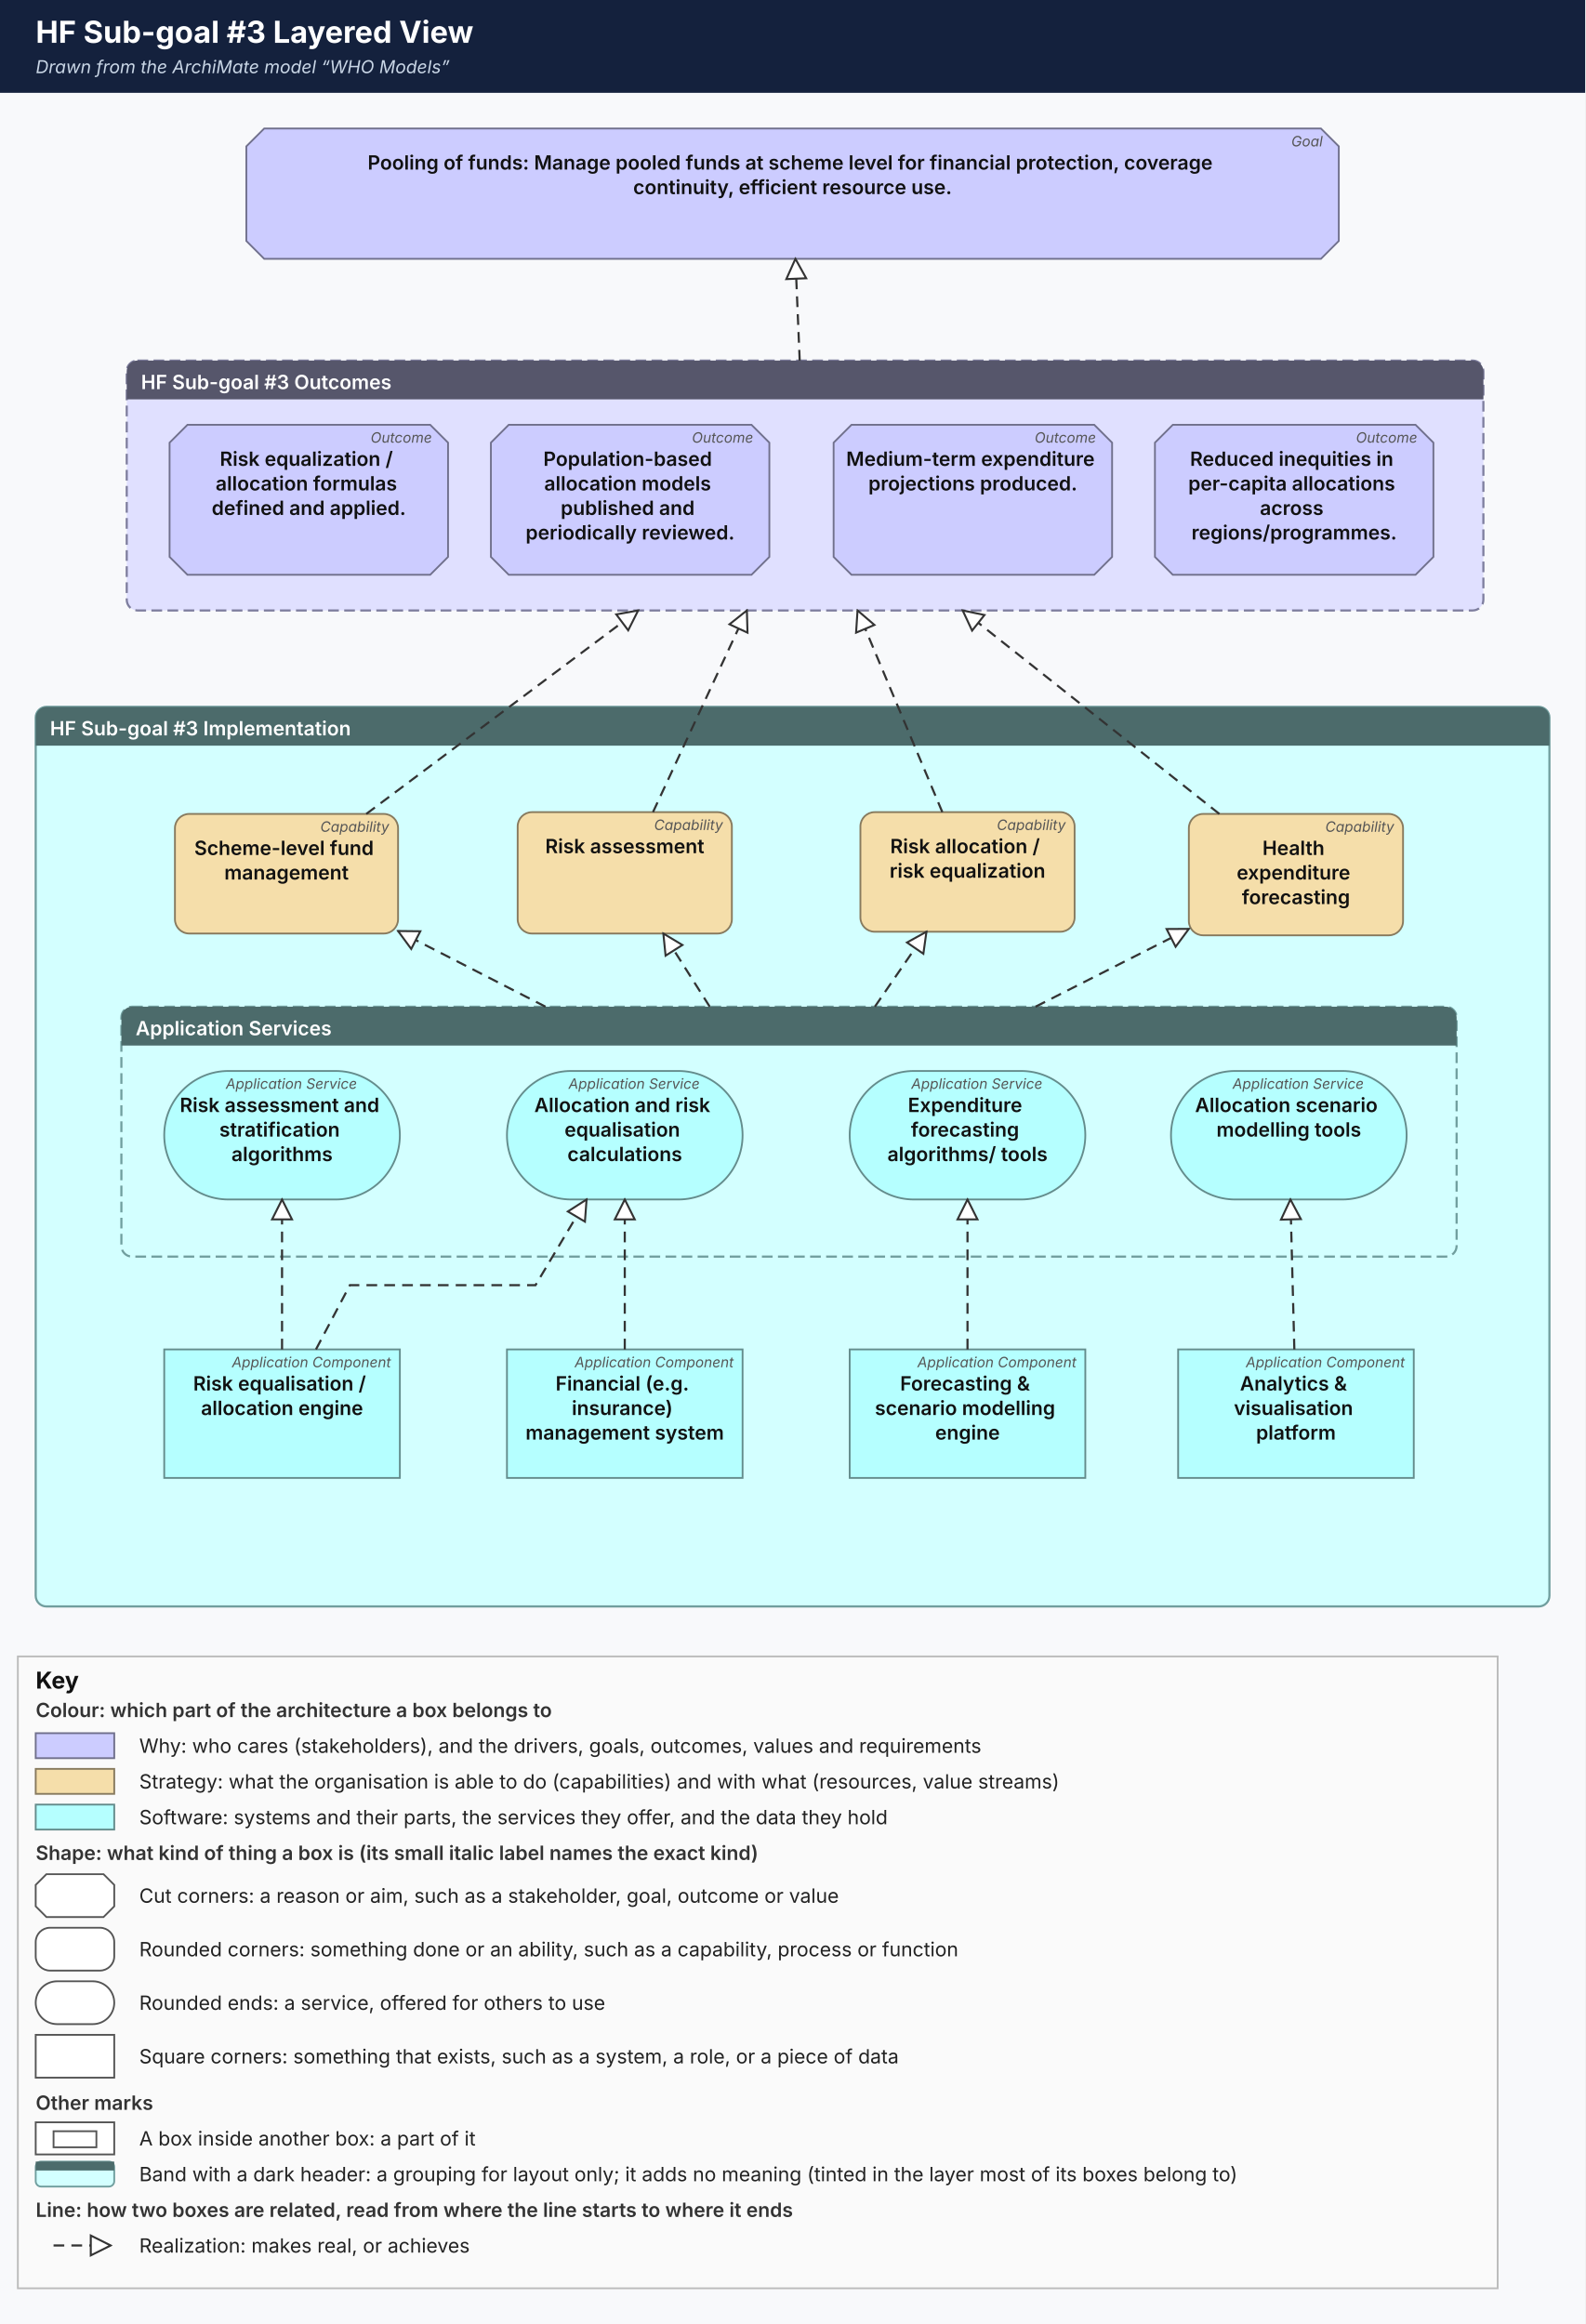
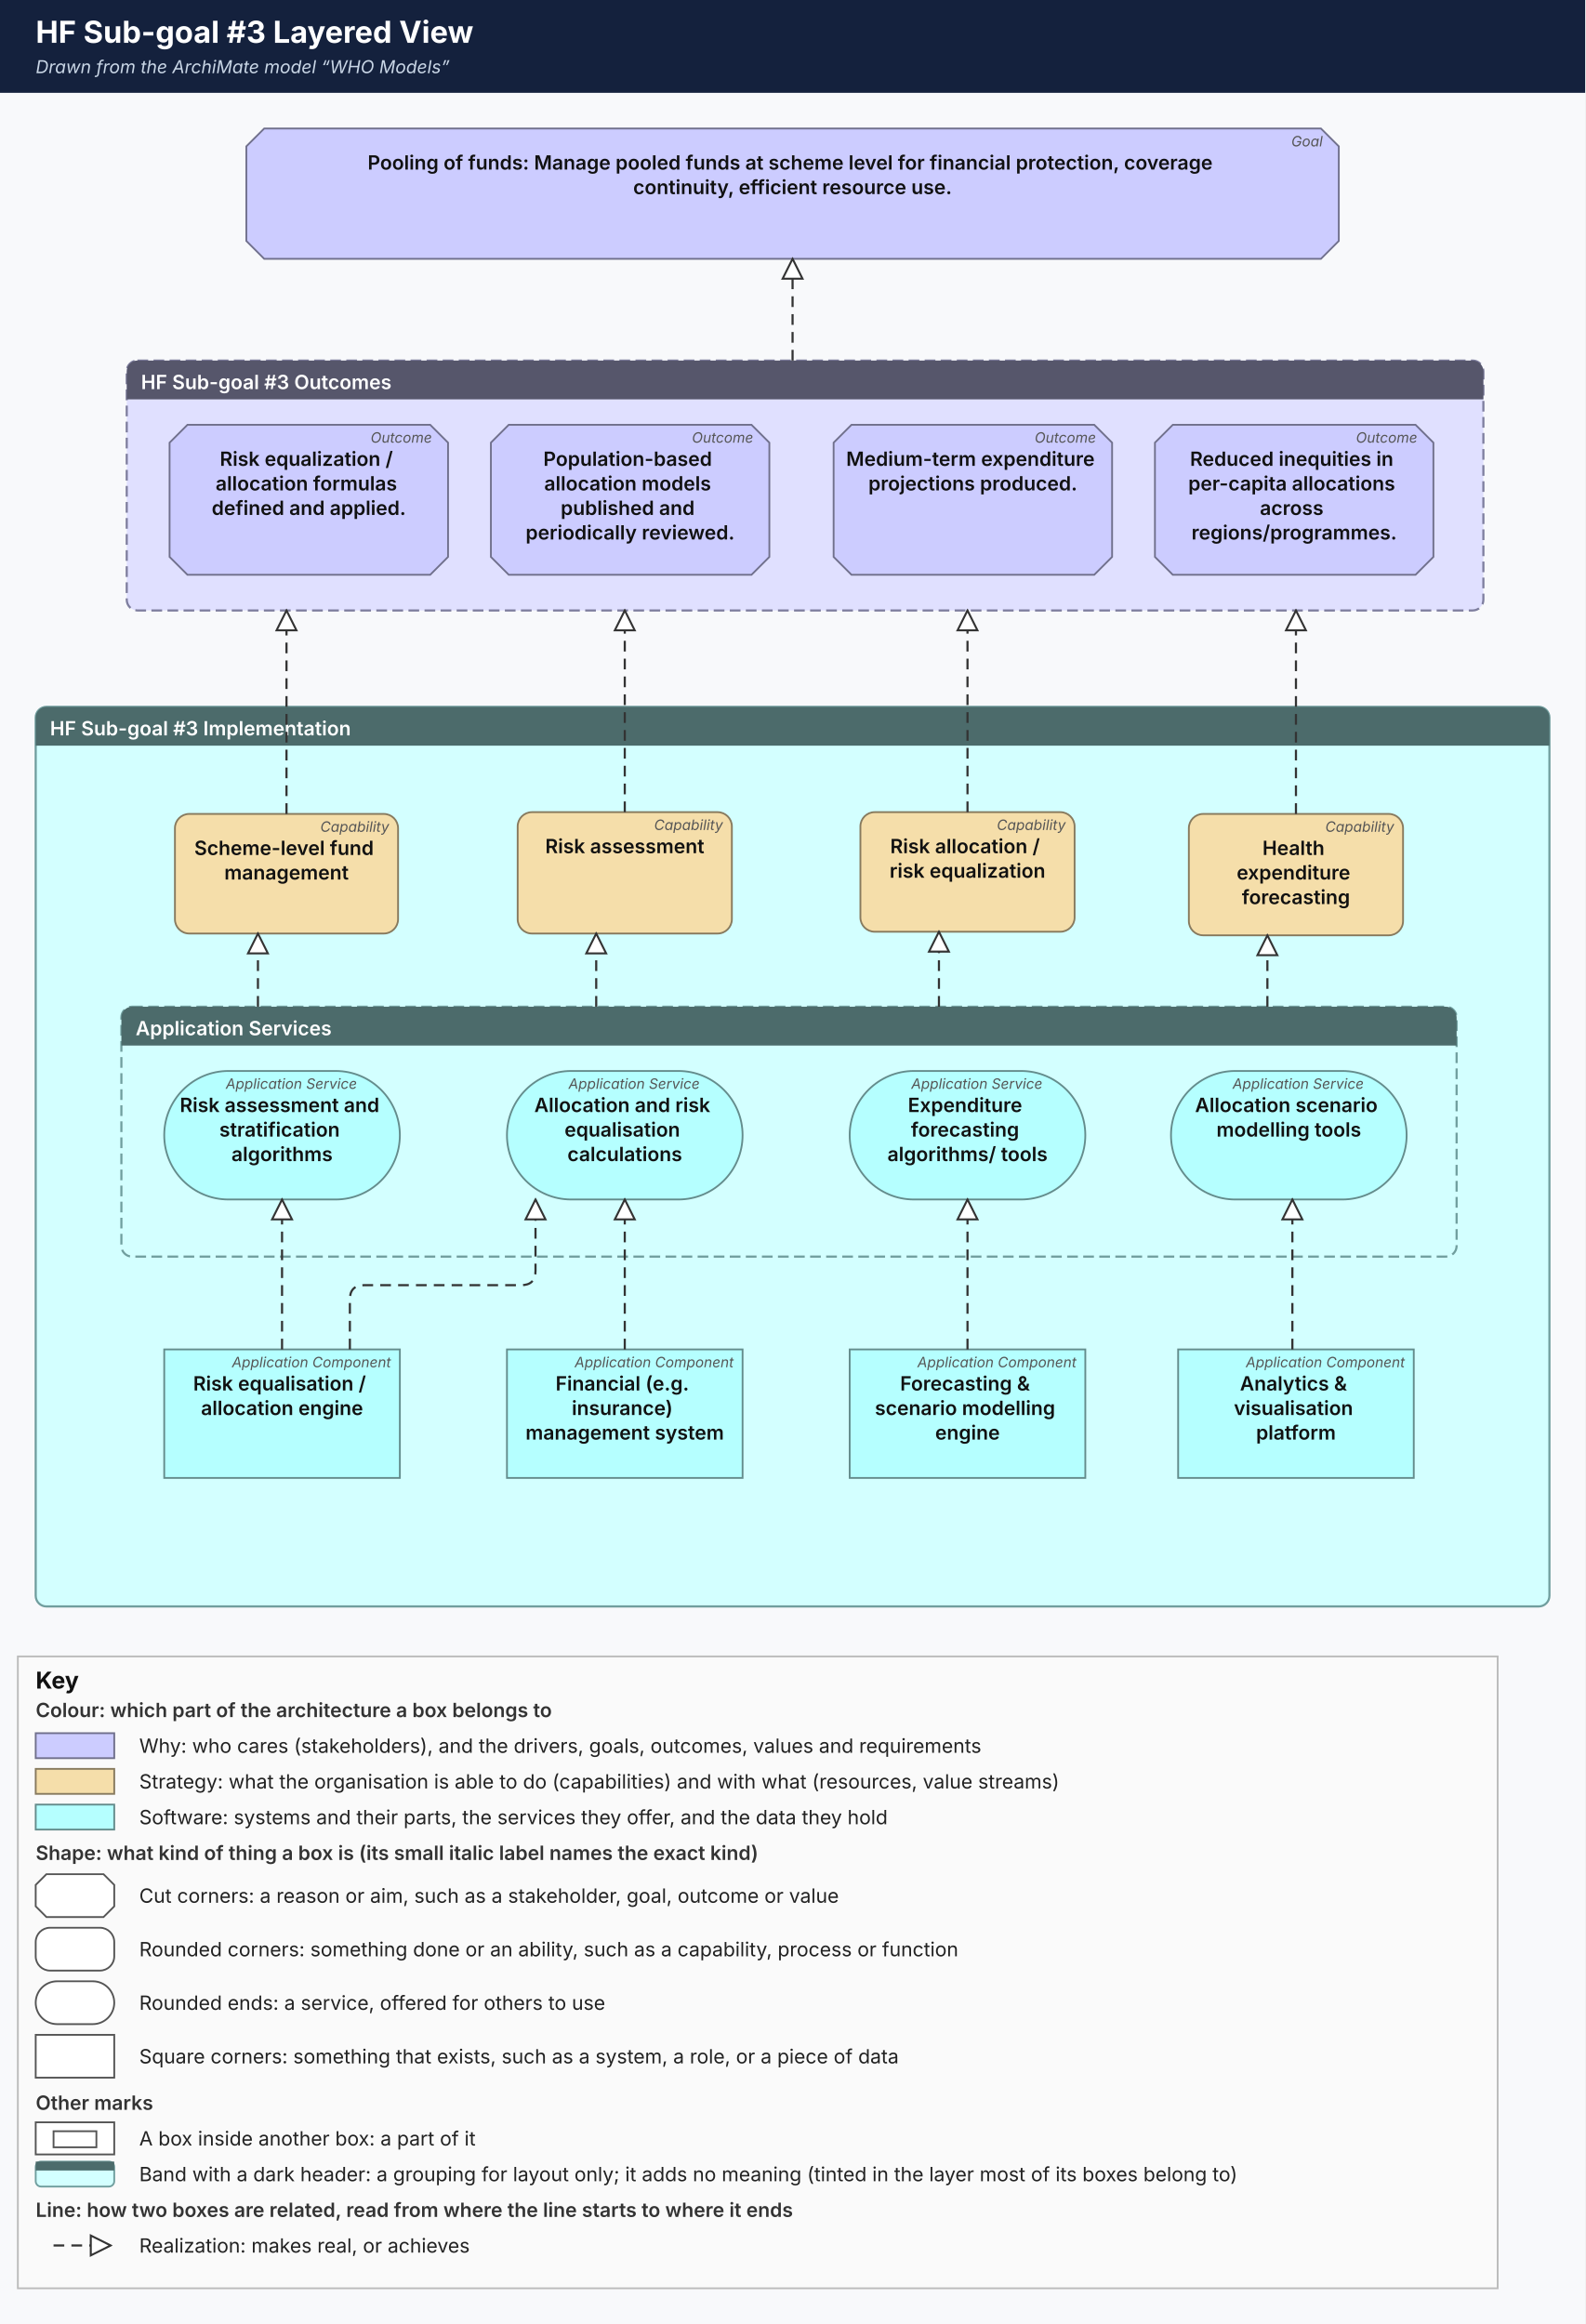
<svg xmlns="http://www.w3.org/2000/svg" viewBox="81 84 888 1302" width="888" height="1302" role="img" aria-labelledby="av-title">
  <style>
.av-name{font:600 11px Inter, "Segoe UI", system-ui, -apple-system, Helvetica, Arial, sans-serif;fill:#111}
.av-type{font:italic 8px Inter, "Segoe UI", system-ui, -apple-system, Helvetica, Arial, sans-serif;fill:#555}
.av-group{font:600 11px Inter, "Segoe UI", system-ui, -apple-system, Helvetica, Arial, sans-serif;fill:#333}
.av-note{font:10px Inter, "Segoe UI", system-ui, -apple-system, Helvetica, Arial, sans-serif;fill:#222}
.av-key{font:11px Inter, "Segoe UI", system-ui, -apple-system, Helvetica, Arial, sans-serif;fill:#222}
.av-keyh{font:600 11px Inter, "Segoe UI", system-ui, -apple-system, Helvetica, Arial, sans-serif;fill:#333}
.av-keyt{font:700 13px Inter, "Segoe UI", system-ui, -apple-system, Helvetica, Arial, sans-serif;fill:#111}
.av-rel{font:9px Inter, "Segoe UI", system-ui, -apple-system, Helvetica, Arial, sans-serif;fill:#333;paint-order:stroke;stroke:#fff;stroke-width:3px}
a:hover rect,a:hover polygon,a:focus rect,a:focus polygon{stroke:#06c;stroke-width:2.5}
</style>
  <defs>
    <marker id="arrow-open" viewBox="0 0 12 12" refX="11" refY="6" markerWidth="11" markerHeight="11" orient="auto-start-reverse" markerUnits="userSpaceOnUse">
      <path d="M1 1 L11 6 L1 11" fill="none" stroke="#333" stroke-width="1.3" />
    </marker>
    <marker id="arrow-filled" viewBox="0 0 12 12" refX="11" refY="6" markerWidth="11" markerHeight="11" orient="auto-start-reverse" markerUnits="userSpaceOnUse">
      <path d="M1 1 L11 6 L1 11 Z" fill="#333" />
    </marker>
    <marker id="arrow-small" viewBox="0 0 10 10" refX="9" refY="5" markerWidth="8" markerHeight="8" orient="auto-start-reverse" markerUnits="userSpaceOnUse">
      <path d="M1 1 L9 5 L1 9" fill="none" stroke="#333" stroke-width="1.2" />
    </marker>
    <marker id="triangle-hollow" viewBox="0 0 14 14" refX="13" refY="7" markerWidth="13" markerHeight="13" orient="auto-start-reverse" markerUnits="userSpaceOnUse">
      <path d="M1 1 L13 7 L1 13 Z" fill="#fff" stroke="#333" stroke-width="1.2" />
    </marker>
    <marker id="diamond-filled" viewBox="0 0 16 10" refX="1" refY="5" markerWidth="16" markerHeight="10" orient="auto-start-reverse" markerUnits="userSpaceOnUse">
      <path d="M1 5 L8 1 L15 5 L8 9 Z" fill="#333" />
    </marker>
    <marker id="diamond-hollow" viewBox="0 0 16 10" refX="1" refY="5" markerWidth="16" markerHeight="10" orient="auto-start-reverse" markerUnits="userSpaceOnUse">
      <path d="M1 5 L8 1 L15 5 L8 9 Z" fill="#fff" stroke="#333" stroke-width="1.2" />
    </marker>
    <marker id="dot" viewBox="0 0 8 8" refX="4" refY="4" markerWidth="7" markerHeight="7" orient="auto" markerUnits="userSpaceOnUse">
      <circle cx="4" cy="4" r="3.2" fill="#333" />
    </marker>
    <pattern id="missing" width="8" height="8" patternUnits="userSpaceOnUse" patternTransform="rotate(45)">
      <rect width="8" height="8" fill="#fff" />
      <line x1="0" y1="0" x2="0" y2="8" stroke="#d33" stroke-width="2" />
    </pattern>
  </defs>
  <rect x="81" y="84" width="888" height="1302" fill="#f8f9fb" />
  <rect x="81" y="84" width="888" height="52" fill="#14213d" />
  <text x="101" y="108" style="font:700 17px Inter, &quot;Segoe UI&quot;, system-ui, -apple-system, Helvetica, Arial, sans-serif;fill:#fff">HF Sub-goal #3 Layered View</text>
  <text x="101" y="125" style="font:italic 10px Inter, &quot;Segoe UI&quot;, system-ui, -apple-system, Helvetica, Arial, sans-serif;fill:#c9d6e6">Drawn from the ArchiMate model “WHO Models”</text>
  <a href="../../../en/dpi-h-ra/archimate/0.2.0-draft.3/element/pooling-of-funds-manage-pooled-funds-at-scheme-level-for/" target="_top">
    <polygon points="229,156 821,156 831,166 831,219 821,229 229,229 219,219 219,166" fill="#ccccff" stroke="#70708c" stroke-width="1" />
    <text class="av-type" x="822" y="166" text-anchor="end">Goal</text>
    <text class="av-name" x="525" y="179" text-anchor="middle">
      <tspan x="525" dy="0">Pooling of funds: Manage pooled funds at scheme level for financial protection, coverage</tspan>
      <tspan x="525" dy="13.75">continuity, efficient resource use.</tspan>
    </text>
  </a>
  <a href="../../../en/dpi-h-ra/archimate/0.2.0-draft.3/element/hf-sub-goal-3-outcomes/" target="_top">
    <rect x="152" y="286" width="760" height="140" rx="6" fill="#e0e0ff" stroke="#7e7e9e" stroke-width="1.2" stroke-dasharray="6 3" />
    <path d="M152 292 a6 6 0 0 1 6 -6 h748 a6 6 0 0 1 6 6 v15.75 h-760 z" fill="#56566b" />
    <text class="av-group" x="160" y="302" style="fill:#fff">HF Sub-goal #3 Outcomes</text>
  </a>
  <a href="../../../en/dpi-h-ra/archimate/0.2.0-draft.3/element/risk-equalization-allocation-formulas-defined-and-applied/" target="_top">
    <polygon points="186,322 322,322 332,332 332,396 322,406 186,406 176,396 176,332" fill="#ccccff" stroke="#70708c" stroke-width="1" />
    <text class="av-type" x="323" y="332" text-anchor="end">Outcome</text>
    <text class="av-name" x="254" y="345" text-anchor="middle">
      <tspan x="254" dy="0">Risk equalization /</tspan>
      <tspan x="254" dy="13.75">allocation formulas</tspan>
      <tspan x="254" dy="13.75">defined and applied.</tspan>
    </text>
  </a>
  <a href="../../../en/dpi-h-ra/archimate/0.2.0-draft.3/element/population-based-allocation-models-published-and/" target="_top">
    <polygon points="366,322 502,322 512,332 512,396 502,406 366,406 356,396 356,332" fill="#ccccff" stroke="#70708c" stroke-width="1" />
    <text class="av-type" x="503" y="332" text-anchor="end">Outcome</text>
    <text class="av-name" x="434" y="345" text-anchor="middle">
      <tspan x="434" dy="0">Population-based</tspan>
      <tspan x="434" dy="13.75">allocation models</tspan>
      <tspan x="434" dy="13.75">published and</tspan>
      <tspan x="434" dy="13.75">periodically reviewed.</tspan>
    </text>
  </a>
  <a href="../../../en/dpi-h-ra/archimate/0.2.0-draft.3/element/medium-term-expenditure-projections-produced/" target="_top">
    <polygon points="558,322 694,322 704,332 704,396 694,406 558,406 548,396 548,332" fill="#ccccff" stroke="#70708c" stroke-width="1" />
    <text class="av-type" x="695" y="332" text-anchor="end">Outcome</text>
    <text class="av-name" x="626" y="345" text-anchor="middle">
      <tspan x="626" dy="0">Medium-term expenditure</tspan>
      <tspan x="626" dy="13.75">projections produced.</tspan>
    </text>
  </a>
  <a href="../../../en/dpi-h-ra/archimate/0.2.0-draft.3/element/reduced-inequities-in-per-capita-allocations-across-regions/" target="_top">
    <polygon points="738,322 874,322 884,332 884,396 874,406 738,406 728,396 728,332" fill="#ccccff" stroke="#70708c" stroke-width="1" />
    <text class="av-type" x="875" y="332" text-anchor="end">Outcome</text>
    <text class="av-name" x="806" y="345" text-anchor="middle">
      <tspan x="806" dy="0">Reduced inequities in</tspan>
      <tspan x="806" dy="13.75">per-capita allocations</tspan>
      <tspan x="806" dy="13.75">across</tspan>
      <tspan x="806" dy="13.75">regions/programmes.</tspan>
    </text>
  </a>
  <g class="av-g">
    <rect x="101" y="480" width="848" height="504" rx="6" fill="#d3ffff" stroke="#709e9e" stroke-width="1.2" />
    <path d="M101 486 a6 6 0 0 1 6 -6 h836 a6 6 0 0 1 6 6 v15.75 h-848 z" fill="#4c6b6b" />
    <text class="av-group" x="109" y="496" style="fill:#fff">HF Sub-goal #3 Implementation</text>
  </g>
  <a href="../../../en/dpi-h-ra/archimate/0.2.0-draft.3/element/scheme-level-fund-management/" target="_top">
    <rect x="179" y="540" width="125" height="67" rx="8" fill="#f5deaa" stroke="#877a5e" stroke-width="1" />
    <text class="av-type" x="299" y="550" text-anchor="end">Capability</text>
    <text class="av-name" x="241.5" y="563" text-anchor="middle">
      <tspan x="241.5" dy="0">Scheme-level fund</tspan>
      <tspan x="241.5" dy="13.75">management</tspan>
    </text>
  </a>
  <a href="../../../en/dpi-h-ra/archimate/0.2.0-draft.3/element/risk-assessment/" target="_top">
    <rect x="371" y="539" width="120" height="68" rx="8" fill="#f5deaa" stroke="#877a5e" stroke-width="1" />
    <text class="av-type" x="486" y="549" text-anchor="end">Capability</text>
    <text class="av-name" x="431" y="562" text-anchor="middle">
      <tspan x="431" dy="0">Risk assessment</tspan>
    </text>
  </a>
  <a href="../../../en/dpi-h-ra/archimate/0.2.0-draft.3/element/risk-allocation-risk-equalization/" target="_top">
    <rect x="563" y="539" width="120" height="67" rx="8" fill="#f5deaa" stroke="#877a5e" stroke-width="1" />
    <text class="av-type" x="678" y="549" text-anchor="end">Capability</text>
    <text class="av-name" x="623" y="562" text-anchor="middle">
      <tspan x="623" dy="0">Risk allocation /</tspan>
      <tspan x="623" dy="13.75">risk equalization</tspan>
    </text>
  </a>
  <a href="../../../en/dpi-h-ra/archimate/0.2.0-draft.3/element/health-expenditure-forecasting/" target="_top">
    <rect x="747" y="540" width="120" height="68" rx="8" fill="#f5deaa" stroke="#877a5e" stroke-width="1" />
    <text class="av-type" x="862" y="550" text-anchor="end">Capability</text>
    <text class="av-name" x="807" y="563" text-anchor="middle">
      <tspan x="807" dy="0">Health</tspan>
      <tspan x="807" dy="13.75">expenditure</tspan>
      <tspan x="807" dy="13.75">forecasting</tspan>
    </text>
  </a>
  <a href="../../../en/dpi-h-ra/archimate/0.2.0-draft.3/element/application-services-68b5/" target="_top">
    <rect x="149" y="648" width="748" height="140" rx="6" fill="#d3ffff" stroke="#709e9e" stroke-width="1.2" stroke-dasharray="6 3" />
    <path d="M149 654 a6 6 0 0 1 6 -6 h736 a6 6 0 0 1 6 6 v15.75 h-748 z" fill="#4c6b6b" />
    <text class="av-group" x="157" y="664" style="fill:#fff">Application Services</text>
  </a>
  <a href="../../../en/dpi-h-ra/archimate/0.2.0-draft.3/element/risk-assessment-and-stratification-algorithms/" target="_top">
    <rect x="173" y="684" width="132" height="72" rx="36" fill="#b5ffff" stroke="#648c8c" stroke-width="1" />
    <text class="av-type" x="281" y="694" text-anchor="end">Application Service</text>
    <text class="av-name" x="239" y="707" text-anchor="middle">
      <tspan x="239" dy="0">Risk assessment and</tspan>
      <tspan x="239" dy="13.75">stratification</tspan>
      <tspan x="239" dy="13.75">algorithms</tspan>
    </text>
  </a>
  <a href="../../../en/dpi-h-ra/archimate/0.2.0-draft.3/element/allocation-and-risk-equalisation-calculations/" target="_top">
    <rect x="365" y="684" width="132" height="72" rx="36" fill="#b5ffff" stroke="#648c8c" stroke-width="1" />
    <text class="av-type" x="473" y="694" text-anchor="end">Application Service</text>
    <text class="av-name" x="431" y="707" text-anchor="middle">
      <tspan x="431" dy="0">Allocation and risk</tspan>
      <tspan x="431" dy="13.75">equalisation</tspan>
      <tspan x="431" dy="13.75">calculations</tspan>
    </text>
  </a>
  <a href="../../../en/dpi-h-ra/archimate/0.2.0-draft.3/element/expenditure-forecasting-algorithms-tools/" target="_top">
    <rect x="557" y="684" width="132" height="72" rx="36" fill="#b5ffff" stroke="#648c8c" stroke-width="1" />
    <text class="av-type" x="665" y="694" text-anchor="end">Application Service</text>
    <text class="av-name" x="623" y="707" text-anchor="middle">
      <tspan x="623" dy="0">Expenditure</tspan>
      <tspan x="623" dy="13.75">forecasting</tspan>
      <tspan x="623" dy="13.75">algorithms/ tools</tspan>
    </text>
  </a>
  <a href="../../../en/dpi-h-ra/archimate/0.2.0-draft.3/element/allocation-scenario-modelling-tools/" target="_top">
    <rect x="737" y="684" width="132" height="72" rx="36" fill="#b5ffff" stroke="#648c8c" stroke-width="1" />
    <text class="av-type" x="845" y="694" text-anchor="end">Application Service</text>
    <text class="av-name" x="803" y="707" text-anchor="middle">
      <tspan x="803" dy="0">Allocation scenario</tspan>
      <tspan x="803" dy="13.75">modelling tools</tspan>
    </text>
  </a>
  <a href="../../../en/dpi-h-ra/archimate/0.2.0-draft.3/element/risk-equalisation-allocation-engine/" target="_top">
    <rect x="173" y="840" width="132" height="72" fill="#b5ffff" stroke="#648c8c" stroke-width="1" />
    <text class="av-type" x="300" y="850" text-anchor="end">Application Component</text>
    <text class="av-name" x="239" y="863" text-anchor="middle">
      <tspan x="239" dy="0">Risk equalisation /</tspan>
      <tspan x="239" dy="13.75">allocation engine</tspan>
    </text>
  </a>
  <a href="../../../en/dpi-h-ra/archimate/0.2.0-draft.3/element/forecasting-scenario-modelling-engine/" target="_top">
    <rect x="557" y="840" width="132" height="72" fill="#b5ffff" stroke="#648c8c" stroke-width="1" />
    <text class="av-type" x="684" y="850" text-anchor="end">Application Component</text>
    <text class="av-name" x="623" y="863" text-anchor="middle">
      <tspan x="623" dy="0">Forecasting &amp;</tspan>
      <tspan x="623" dy="13.75">scenario modelling</tspan>
      <tspan x="623" dy="13.75">engine</tspan>
    </text>
  </a>
  <a href="../../../en/dpi-h-ra/archimate/0.2.0-draft.3/element/analytics-visualisation-platform/" target="_top">
    <rect x="741" y="840" width="132" height="72" fill="#b5ffff" stroke="#648c8c" stroke-width="1" />
    <text class="av-type" x="868" y="850" text-anchor="end">Application Component</text>
    <text class="av-name" x="807" y="863" text-anchor="middle">
      <tspan x="807" dy="0">Analytics &amp;</tspan>
      <tspan x="807" dy="13.75">visualisation</tspan>
      <tspan x="807" dy="13.75">platform</tspan>
    </text>
  </a>
  <a href="../../../en/dpi-h-ra/archimate/0.2.0-draft.3/element/financial-e-g-insurance-management-system/" target="_top">
    <rect x="365" y="840" width="132" height="72" fill="#b5ffff" stroke="#648c8c" stroke-width="1" />
    <text class="av-type" x="492" y="850" text-anchor="end">Application Component</text>
    <text class="av-name" x="431" y="863" text-anchor="middle">
      <tspan x="431" dy="0">Financial (e.g.</tspan>
      <tspan x="431" dy="13.75">insurance)</tspan>
      <tspan x="431" dy="13.75">management system</tspan>
    </text>
  </a>
  <a href="../../../en/dpi-h-ra/archimate/0.2.0-draft.3/relationship/id-48024cb058824edea026aabe4197fbbc/" target="_top">
-     <path d="M529 286 L526.6 229" fill="none" stroke="#333" stroke-width="1.2" stroke-dasharray="6 4" marker-end="url(#triangle-hollow)" />
-     <path d="M529 286 L526.6 229" fill="none" stroke="transparent" stroke-width="8" />
+     <path d="M525 286 L525 229" fill="none" stroke="#333" stroke-width="1.2" stroke-dasharray="6 4" marker-end="url(#triangle-hollow)" />
+     <path d="M525 286 L525 229" fill="none" stroke="transparent" stroke-width="8" />
  </a>
  <a href="../../../en/dpi-h-ra/archimate/0.2.0-draft.3/relationship/id-34a8b80564f943ac9a24757c18ce0a7a/" target="_top">
-     <path d="M286.2 540 L438.5 426" fill="none" stroke="#333" stroke-width="1.2" stroke-dasharray="6 4" marker-end="url(#triangle-hollow)" />
-     <path d="M286.2 540 L438.5 426" fill="none" stroke="transparent" stroke-width="8" />
+     <path d="M241.5 540 L241.5 426" fill="none" stroke="#333" stroke-width="1.2" stroke-dasharray="6 4" marker-end="url(#triangle-hollow)" />
+     <path d="M241.5 540 L241.5 426" fill="none" stroke="transparent" stroke-width="8" />
  </a>
  <a href="../../../en/dpi-h-ra/archimate/0.2.0-draft.3/relationship/id-e2c2dae499d74f6bbaec48ebb2f6faea/" target="_top">
-     <path d="M446.8 539 L499.4 426" fill="none" stroke="#333" stroke-width="1.2" stroke-dasharray="6 4" marker-end="url(#triangle-hollow)" />
-     <path d="M446.8 539 L499.4 426" fill="none" stroke="transparent" stroke-width="8" />
+     <path d="M431 539 L431 426" fill="none" stroke="#333" stroke-width="1.2" stroke-dasharray="6 4" marker-end="url(#triangle-hollow)" />
+     <path d="M431 539 L431 426" fill="none" stroke="transparent" stroke-width="8" />
  </a>
  <a href="../../../en/dpi-h-ra/archimate/0.2.0-draft.3/relationship/id-55c51cec0f75416fb0158de551d6ac20/" target="_top">
-     <path d="M608.9 539 L561.4 426" fill="none" stroke="#333" stroke-width="1.2" stroke-dasharray="6 4" marker-end="url(#triangle-hollow)" />
-     <path d="M608.9 539 L561.4 426" fill="none" stroke="transparent" stroke-width="8" />
+     <path d="M623 539 L623 426" fill="none" stroke="#333" stroke-width="1.2" stroke-dasharray="6 4" marker-end="url(#triangle-hollow)" />
+     <path d="M623 539 L623 426" fill="none" stroke="transparent" stroke-width="8" />
  </a>
  <a href="../../../en/dpi-h-ra/archimate/0.2.0-draft.3/relationship/id-70a3f86ec72e4270a81e736ef2cf241e/" target="_top">
-     <path d="M764.1 540 L620.3 426" fill="none" stroke="#333" stroke-width="1.2" stroke-dasharray="6 4" marker-end="url(#triangle-hollow)" />
-     <path d="M764.1 540 L620.3 426" fill="none" stroke="transparent" stroke-width="8" />
+     <path d="M807 540 L807 426" fill="none" stroke="#333" stroke-width="1.2" stroke-dasharray="6 4" marker-end="url(#triangle-hollow)" />
+     <path d="M807 540 L807 426" fill="none" stroke="transparent" stroke-width="8" />
  </a>
  <a href="../../../en/dpi-h-ra/archimate/0.2.0-draft.3/relationship/id-ac7e0b5c06fa4346b898de5e610ee241/" target="_top">
-     <path d="M386.6 648 L304 605.6" fill="none" stroke="#333" stroke-width="1.2" stroke-dasharray="6 4" marker-end="url(#triangle-hollow)" />
-     <path d="M386.6 648 L304 605.6" fill="none" stroke="transparent" stroke-width="8" />
+     <path d="M225.5 648 L225.5 607" fill="none" stroke="#333" stroke-width="1.2" stroke-dasharray="6 4" marker-end="url(#triangle-hollow)" />
+     <path d="M225.5 648 L225.5 607" fill="none" stroke="transparent" stroke-width="8" />
  </a>
  <a href="../../../en/dpi-h-ra/archimate/0.2.0-draft.3/relationship/id-8caa77bd7c5a43e68471cb83f08cad35/" target="_top">
-     <path d="M478.6 648 L452.6 607" fill="none" stroke="#333" stroke-width="1.2" stroke-dasharray="6 4" marker-end="url(#triangle-hollow)" />
-     <path d="M478.6 648 L452.6 607" fill="none" stroke="transparent" stroke-width="8" />
+     <path d="M415 648 L415 607" fill="none" stroke="#333" stroke-width="1.2" stroke-dasharray="6 4" marker-end="url(#triangle-hollow)" />
+     <path d="M415 648 L415 607" fill="none" stroke="transparent" stroke-width="8" />
  </a>
  <a href="../../../en/dpi-h-ra/archimate/0.2.0-draft.3/relationship/id-36aac427bb4046cbb8e0d23bea62dc19/" target="_top">
-     <path d="M571.1 648 L600 606" fill="none" stroke="#333" stroke-width="1.2" stroke-dasharray="6 4" marker-end="url(#triangle-hollow)" />
-     <path d="M571.1 648 L600 606" fill="none" stroke="transparent" stroke-width="8" />
+     <path d="M607 648 L607 606" fill="none" stroke="#333" stroke-width="1.2" stroke-dasharray="6 4" marker-end="url(#triangle-hollow)" />
+     <path d="M607 648 L607 606" fill="none" stroke="transparent" stroke-width="8" />
  </a>
  <a href="../../../en/dpi-h-ra/archimate/0.2.0-draft.3/relationship/id-df9ad0a883b4460194d101ae4dd896df/" target="_top">
-     <path d="M661.1 648 L747 604.4" fill="none" stroke="#333" stroke-width="1.2" stroke-dasharray="6 4" marker-end="url(#triangle-hollow)" />
-     <path d="M661.1 648 L747 604.4" fill="none" stroke="transparent" stroke-width="8" />
+     <path d="M791 648 L791 608" fill="none" stroke="#333" stroke-width="1.2" stroke-dasharray="6 4" marker-end="url(#triangle-hollow)" />
+     <path d="M791 648 L791 608" fill="none" stroke="transparent" stroke-width="8" />
  </a>
  <a href="../../../en/dpi-h-ra/archimate/0.2.0-draft.3/relationship/id-e17e4c137cea4226ad1c1bbf60efa5a7/" target="_top">
    <path d="M239 840 L239 756" fill="none" stroke="#333" stroke-width="1.2" stroke-dasharray="6 4" marker-end="url(#triangle-hollow)" />
    <path d="M239 840 L239 756" fill="none" stroke="transparent" stroke-width="8" />
  </a>
  <a href="../../../en/dpi-h-ra/archimate/0.2.0-draft.3/relationship/id-253e241a4ccd40ffbb5fe1ed756e2943/" target="_top">
-     <path d="M258 840 L277 804 L381 804 L409.6 756" fill="none" stroke="#333" stroke-width="1.2" stroke-dasharray="6 4" marker-end="url(#triangle-hollow)" />
-     <path d="M258 840 L277 804 L381 804 L409.6 756" fill="none" stroke="transparent" stroke-width="8" />
+     <path d="M277 840 L277 812 Q277 804 285 804 L373 804 Q381 804 381 796 L381 756" fill="none" stroke="#333" stroke-width="1.2" stroke-dasharray="6 4" marker-end="url(#triangle-hollow)" />
+     <path d="M277 840 L277 812 Q277 804 285 804 L373 804 Q381 804 381 796 L381 756" fill="none" stroke="transparent" stroke-width="8" />
  </a>
  <a href="../../../en/dpi-h-ra/archimate/0.2.0-draft.3/relationship/id-b03f81a38af842d3a4f64d7120991413/" target="_top">
    <path d="M623 840 L623 756" fill="none" stroke="#333" stroke-width="1.2" stroke-dasharray="6 4" marker-end="url(#triangle-hollow)" />
    <path d="M623 840 L623 756" fill="none" stroke="transparent" stroke-width="8" />
  </a>
  <a href="../../../en/dpi-h-ra/archimate/0.2.0-draft.3/relationship/id-b24d040b3072490b991bdb80af2fbe30/" target="_top">
-     <path d="M806.1 840 L803.9 756" fill="none" stroke="#333" stroke-width="1.2" stroke-dasharray="6 4" marker-end="url(#triangle-hollow)" />
-     <path d="M806.1 840 L803.9 756" fill="none" stroke="transparent" stroke-width="8" />
+     <path d="M805 840 L805 756" fill="none" stroke="#333" stroke-width="1.2" stroke-dasharray="6 4" marker-end="url(#triangle-hollow)" />
+     <path d="M805 840 L805 756" fill="none" stroke="transparent" stroke-width="8" />
  </a>
  <a href="../../../en/dpi-h-ra/archimate/0.2.0-draft.3/relationship/id-1dce3bc8ed0a47388ef5375b8cab3581/" target="_top">
    <path d="M431 840 L431 756" fill="none" stroke="#333" stroke-width="1.2" stroke-dasharray="6 4" marker-end="url(#triangle-hollow)" />
    <path d="M431 840 L431 756" fill="none" stroke="transparent" stroke-width="8" />
  </a>
  <g class="av-legend">
    <rect x="91" y="1012" width="829" height="354" fill="#fafafa" stroke="#bbb" />
    <text class="av-keyt" x="101" y="1030">Key</text>
    <text class="av-keyh" x="101" y="1046">Colour: which part of the architecture a box belongs to</text>
    <rect x="101" y="1055" width="44" height="14" fill="#ccccff" stroke="#70708c" />
    <text class="av-key" x="159" y="1066">Why: who cares (stakeholders), and the drivers, goals, outcomes, values and requirements</text>
    <rect x="101" y="1075" width="44" height="14" fill="#f5deaa" stroke="#877a5e" />
    <text class="av-key" x="159" y="1086">Strategy: what the organisation is able to do (capabilities) and with what (resources, value streams)</text>
    <rect x="101" y="1095" width="44" height="14" fill="#b5ffff" stroke="#648c8c" />
    <text class="av-key" x="159" y="1106">Software: systems and their parts, the services they offer, and the data they hold</text>
    <text class="av-keyh" x="101" y="1126">Shape: what kind of thing a box is (its small italic label names the exact kind)</text>
    <polygon points="107,1134 139,1134 145,1140 145,1152 139,1158 107,1158 101,1152 101,1140" fill="#fff" stroke="#555" />
    <text class="av-key" x="159" y="1150">Cut corners: a reason or aim, such as a stakeholder, goal, outcome or value</text>
    <rect x="101" y="1164" width="44" height="24" rx="8" fill="#fff" stroke="#555" />
    <text class="av-key" x="159" y="1180">Rounded corners: something done or an ability, such as a capability, process or function</text>
    <rect x="101" y="1194" width="44" height="24" rx="12" fill="#fff" stroke="#555" />
    <text class="av-key" x="159" y="1210">Rounded ends: a service, offered for others to use</text>
    <rect x="101" y="1224" width="44" height="24" fill="#fff" stroke="#555" />
    <text class="av-key" x="159" y="1240">Square corners: something that exists, such as a system, a role, or a piece of data</text>
    <text class="av-keyh" x="101" y="1266">Other marks</text>
    <rect x="101" y="1273" width="44" height="18" fill="#fff" stroke="#555" />
    <rect x="111" y="1278" width="24" height="9" fill="#fff" stroke="#555" />
    <text class="av-key" x="159" y="1286">A box inside another box: a part of it</text>
    <rect x="101" y="1295" width="44" height="14" rx="3" fill="#d3ffff" stroke="#709e9e" />
    <rect x="101" y="1295" width="44" height="5" fill="#4c6b6b" />
    <text class="av-key" x="159" y="1306">Band with a dark header: a grouping for layout only; it adds no meaning (tinted in the layer most of its boxes belong to)</text>
    <text class="av-keyh" x="101" y="1326">Line: how two boxes are related, read from where the line starts to where it ends</text>
    <path d="M111 1342 L143 1342" fill="none" stroke="#333" stroke-width="1.2" stroke-dasharray="6 4" marker-end="url(#triangle-hollow)" />
    <text class="av-key" x="159" y="1346">Realization: makes real, or achieves</text>
  </g>
</svg>
